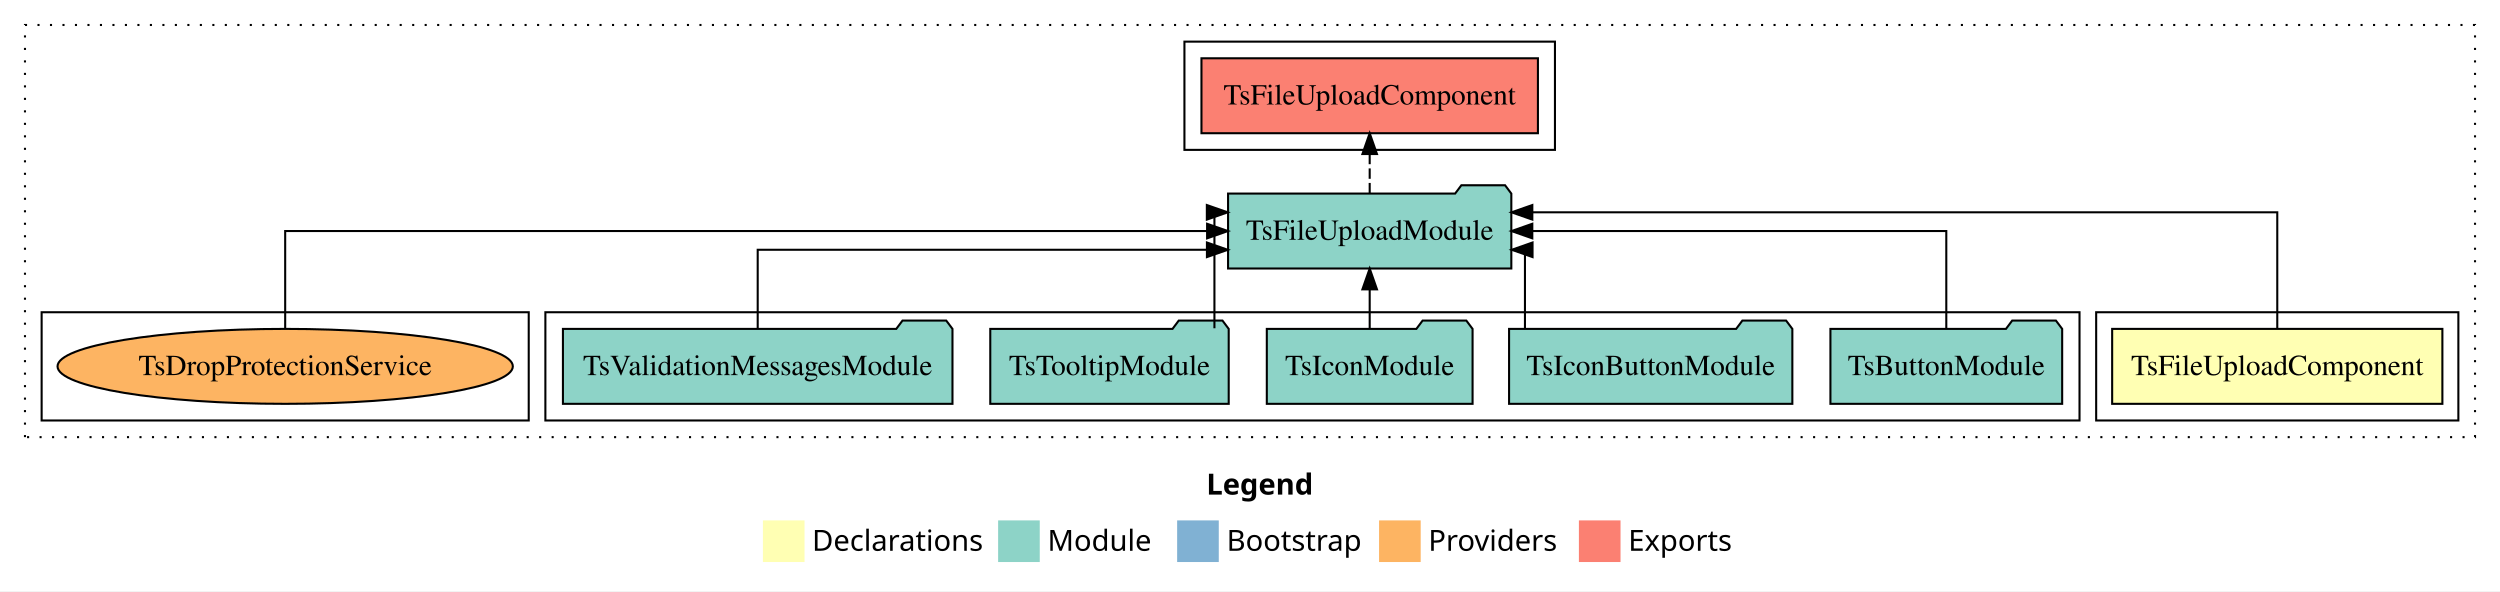
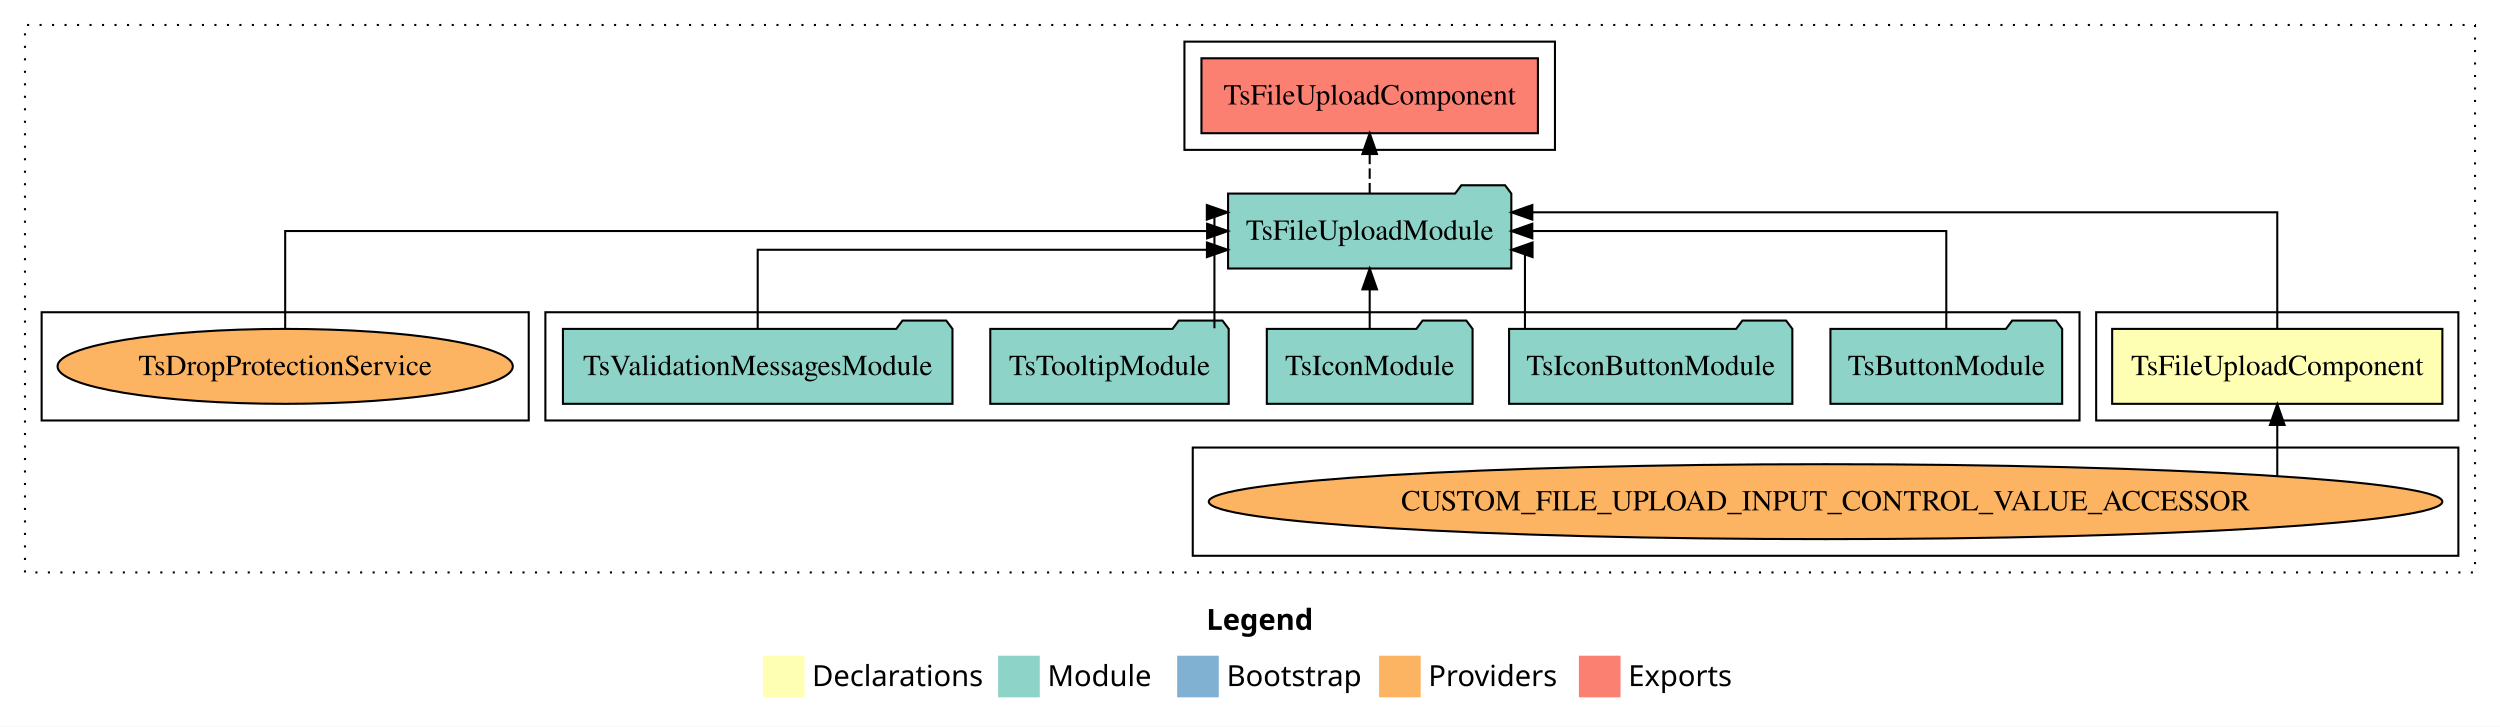
- <svg xmlns="http://www.w3.org/2000/svg" width="1201pt" height="284pt" viewBox="0.00 0.00 1201.00 284.00">
-   <g id="graph0" class="graph" transform="scale(1 1) rotate(0) translate(4 280)">
-     <polygon fill="#ffffff" stroke="transparent" points="-4,4 -4,-280 1197,-280 1197,4 -4,4" />
+ <svg xmlns="http://www.w3.org/2000/svg" width="1201pt" height="349pt" viewBox="0.00 0.00 1201.00 349.00">
+   <g id="graph0" class="graph" transform="scale(1 1) rotate(0) translate(4 345)">
+     <polygon fill="#ffffff" stroke="transparent" points="-4,4 -4,-345 1197,-345 1197,4 -4,4" />
    <text text-anchor="start" x="575.509" y="-42.4" font-family="sans-serif" font-weight="bold" font-size="14.00" fill="#000000">Legend</text>
    <polygon fill="#ffffb3" stroke="transparent" points="362.5,-10 362.5,-30 382.5,-30 382.5,-10 362.5,-10" />
    <text text-anchor="start" x="386.129" y="-15.4" font-family="sans-serif" font-size="14.00" fill="#000000">  Declarations</text>
    <polygon fill="#8dd3c7" stroke="transparent" points="475.5,-10 475.5,-30 495.5,-30 495.5,-10 475.5,-10" />
    <text text-anchor="start" x="499.225" y="-15.4" font-family="sans-serif" font-size="14.00" fill="#000000">  Module</text>
    <polygon fill="#80b1d3" stroke="transparent" points="561.5,-10 561.5,-30 581.5,-30 581.5,-10 561.5,-10" />
    <text text-anchor="start" x="585.281" y="-15.4" font-family="sans-serif" font-size="14.00" fill="#000000">  Bootstrap</text>
    <polygon fill="#fdb462" stroke="transparent" points="658.5,-10 658.5,-30 678.5,-30 678.5,-10 658.5,-10" />
    <text text-anchor="start" x="682.173" y="-15.4" font-family="sans-serif" font-size="14.00" fill="#000000">  Providers</text>
    <polygon fill="#fb8072" stroke="transparent" points="754.5,-10 754.5,-30 774.5,-30 774.5,-10 754.5,-10" />
    <text text-anchor="start" x="778.226" y="-15.4" font-family="sans-serif" font-size="14.00" fill="#000000">  Exports</text>
    <g id="clust1" class="cluster">
-       <polygon fill="none" stroke="#000000" stroke-dasharray="1,5" points="8,-70 8,-268 1185,-268 1185,-70 8,-70" />
+       <polygon fill="none" stroke="#000000" stroke-dasharray="1,5" points="8,-70 8,-333 1185,-333 1185,-70 8,-70" />
    </g>
    <g id="clust2" class="cluster">
-       <polygon fill="none" stroke="#000000" points="1003,-78 1003,-130 1177,-130 1177,-78 1003,-78" />
+       <polygon fill="none" stroke="#000000" points="1003,-143 1003,-195 1177,-195 1177,-143 1003,-143" />
+     </g>
+     <g id="clust3" class="cluster">
+       <polygon fill="none" stroke="#000000" points="569,-78 569,-130 1177,-130 1177,-78 569,-78" />
    </g>
    <g id="clust4" class="cluster">
-       <polygon fill="none" stroke="#000000" points="258,-78 258,-130 995,-130 995,-78 258,-78" />
+       <polygon fill="none" stroke="#000000" points="258,-143 258,-195 995,-195 995,-143 258,-143" />
    </g>
    <g id="clust5" class="cluster">
-       <polygon fill="none" stroke="#000000" points="565,-208 565,-260 743,-260 743,-208 565,-208" />
+       <polygon fill="none" stroke="#000000" points="565,-273 565,-325 743,-325 743,-273 565,-273" />
    </g>
    <g id="clust7" class="cluster">
-       <polygon fill="none" stroke="#000000" points="16,-78 16,-130 250,-130 250,-78 16,-78" />
+       <polygon fill="none" stroke="#000000" points="16,-143 16,-195 250,-195 250,-143 16,-143" />
    </g>
    <g id="node1" class="node">
-       <polygon fill="#ffffb3" stroke="#000000" points="1169.32,-122 1010.68,-122 1010.68,-86 1169.32,-86 1169.32,-122" />
-       <text text-anchor="middle" x="1090" y="-99.8" font-family="Times,serif" font-size="14.00" fill="#000000">TsFileUploadComponent</text>
+       <polygon fill="#ffffb3" stroke="#000000" points="1169.32,-187 1010.68,-187 1010.68,-151 1169.32,-151 1169.32,-187" />
+       <text text-anchor="middle" x="1090" y="-164.8" font-family="Times,serif" font-size="14.00" fill="#000000">TsFileUploadComponent</text>
    </g>
    <g id="node2" class="node">
-       <polygon fill="#8dd3c7" stroke="#000000" points="722.038,-187 719.038,-191 698.038,-191 695.038,-187 585.962,-187 585.962,-151 722.038,-151 722.038,-187" />
-       <text text-anchor="middle" x="654" y="-164.8" font-family="Times,serif" font-size="14.00" fill="#000000">TsFileUploadModule</text>
+       <polygon fill="#8dd3c7" stroke="#000000" points="722.038,-252 719.038,-256 698.038,-256 695.038,-252 585.962,-252 585.962,-216 722.038,-216 722.038,-252" />
+       <text text-anchor="middle" x="654" y="-229.8" font-family="Times,serif" font-size="14.00" fill="#000000">TsFileUploadModule</text>
    </g>
    <g id="edge1" class="edge">
-       <path fill="none" stroke="#000000" d="M1090,-122.292C1090,-144.206 1090,-178 1090,-178 1090,-178 732.125,-178 732.125,-178" />
-       <polygon fill="#000000" stroke="#000000" points="732.125,-174.5 722.125,-178 732.125,-181.5 732.125,-174.5" />
+       <path fill="none" stroke="#000000" d="M1090,-187.292C1090,-209.206 1090,-243 1090,-243 1090,-243 732.125,-243 732.125,-243" />
+       <polygon fill="#000000" stroke="#000000" points="732.125,-239.5 722.125,-243 732.125,-246.5 732.125,-239.5" />
+     </g>
+     <g id="node9" class="node">
+       <polygon fill="#fb8072" stroke="#000000" points="734.82,-317 573.18,-317 573.18,-281 734.82,-281 734.82,-317" />
+       <text text-anchor="middle" x="654" y="-294.8" font-family="Times,serif" font-size="14.00" fill="#000000">TsFileUploadComponent </text>
+     </g>
+     <g id="edge8" class="edge">
+       <path fill="none" stroke="#000000" stroke-dasharray="5,2" d="M654,-252.106C654,-252.106 654,-270.991 654,-270.991" />
+       <polygon fill="#000000" stroke="#000000" points="650.5,-270.991 654,-280.991 657.5,-270.991 650.5,-270.991" />
+     </g>
+     <g id="node3" class="node">
+       <ellipse fill="#fdb462" stroke="#000000" cx="873" cy="-104" rx="296.316" ry="18" />
+       <text text-anchor="middle" x="873" y="-99.8" font-family="Times,serif" font-size="14.00" fill="#000000">CUSTOM_FILE_UPLOAD_INPUT_CONTROL_VALUE_ACCESSOR</text>
+     </g>
+     <g id="edge2" class="edge">
+       <path fill="none" stroke="#000000" d="M1090,-116.533C1090,-116.533 1090,-140.851 1090,-140.851" />
+       <polygon fill="#000000" stroke="#000000" points="1086.5,-140.851 1090,-150.851 1093.5,-140.851 1086.5,-140.851" />
+     </g>
+     <g id="node4" class="node">
+       <polygon fill="#8dd3c7" stroke="#000000" points="986.665,-187 983.665,-191 962.665,-191 959.665,-187 875.335,-187 875.335,-151 986.665,-151 986.665,-187" />
+       <text text-anchor="middle" x="931" y="-164.8" font-family="Times,serif" font-size="14.00" fill="#000000">TsButtonModule</text>
+     </g>
+     <g id="edge3" class="edge">
+       <path fill="none" stroke="#000000" d="M931,-187.106C931,-206.339 931,-234 931,-234 931,-234 732.117,-234 732.117,-234" />
+       <polygon fill="#000000" stroke="#000000" points="732.117,-230.5 722.117,-234 732.117,-237.5 732.117,-230.5" />
+     </g>
+     <g id="node5" class="node">
+       <polygon fill="#8dd3c7" stroke="#000000" points="857.041,-187 854.041,-191 833.041,-191 830.041,-187 720.959,-187 720.959,-151 857.041,-151 857.041,-187" />
+       <text text-anchor="middle" x="789" y="-164.8" font-family="Times,serif" font-size="14.00" fill="#000000">TsIconButtonModule</text>
+     </g>
+     <g id="edge4" class="edge">
+       <path fill="none" stroke="#000000" d="M728.589,-187.027C728.589,-203.398 728.589,-225 728.589,-225 728.589,-225 727.953,-225 727.953,-225" />
+       <polygon fill="#000000" stroke="#000000" points="732.23,-221.5 722.23,-225 732.23,-228.5 732.23,-221.5" />
+     </g>
+     <g id="node6" class="node">
+       <polygon fill="#8dd3c7" stroke="#000000" points="703.423,-187 700.423,-191 679.423,-191 676.423,-187 604.577,-187 604.577,-151 703.423,-151 703.423,-187" />
+       <text text-anchor="middle" x="654" y="-164.8" font-family="Times,serif" font-size="14.00" fill="#000000">TsIconModule</text>
+     </g>
+     <g id="edge5" class="edge">
+       <path fill="none" stroke="#000000" d="M654,-187.106C654,-187.106 654,-205.991 654,-205.991" />
+       <polygon fill="#000000" stroke="#000000" points="650.5,-205.991 654,-215.991 657.5,-205.991 650.5,-205.991" />
+     </g>
+     <g id="node7" class="node">
+       <polygon fill="#8dd3c7" stroke="#000000" points="586.272,-187 583.272,-191 562.272,-191 559.272,-187 471.728,-187 471.728,-151 586.272,-151 586.272,-187" />
+       <text text-anchor="middle" x="529" y="-164.8" font-family="Times,serif" font-size="14.00" fill="#000000">TsTooltipModule</text>
+     </g>
+     <g id="edge6" class="edge">
+       <path fill="none" stroke="#000000" d="M579.411,-187.292C579.411,-209.206 579.411,-243 579.411,-243 579.411,-243 580.047,-243 580.047,-243" />
+       <polygon fill="#000000" stroke="#000000" points="575.77,-246.5 585.77,-243 575.77,-239.5 575.77,-246.5" />
    </g>
    <g id="node8" class="node">
-       <polygon fill="#fb8072" stroke="#000000" points="734.82,-252 573.18,-252 573.18,-216 734.82,-216 734.82,-252" />
-       <text text-anchor="middle" x="654" y="-229.8" font-family="Times,serif" font-size="14.00" fill="#000000">TsFileUploadComponent </text>
+       <polygon fill="#8dd3c7" stroke="#000000" points="453.567,-187 450.567,-191 429.567,-191 426.567,-187 266.433,-187 266.433,-151 453.567,-151 453.567,-187" />
+       <text text-anchor="middle" x="360" y="-164.8" font-family="Times,serif" font-size="14.00" fill="#000000">TsValidationMessagesModule</text>
    </g>
    <g id="edge7" class="edge">
-       <path fill="none" stroke="#000000" stroke-dasharray="5,2" d="M654,-187.106C654,-187.106 654,-205.991 654,-205.991" />
-       <polygon fill="#000000" stroke="#000000" points="650.5,-205.991 654,-215.991 657.5,-205.991 650.5,-205.991" />
+       <path fill="none" stroke="#000000" d="M360,-187.027C360,-203.398 360,-225 360,-225 360,-225 575.812,-225 575.812,-225" />
+       <polygon fill="#000000" stroke="#000000" points="575.812,-228.5 585.812,-225 575.812,-221.5 575.812,-228.5" />
    </g>
-     <g id="node3" class="node">
-       <polygon fill="#8dd3c7" stroke="#000000" points="986.665,-122 983.665,-126 962.665,-126 959.665,-122 875.335,-122 875.335,-86 986.665,-86 986.665,-122" />
-       <text text-anchor="middle" x="931" y="-99.8" font-family="Times,serif" font-size="14.00" fill="#000000">TsButtonModule</text>
+     <g id="node10" class="node">
+       <ellipse fill="#fdb462" stroke="#000000" cx="133" cy="-169" rx="109.366" ry="18" />
+       <text text-anchor="middle" x="133" y="-164.8" font-family="Times,serif" font-size="14.00" fill="#000000">TsDropProtectionService</text>
    </g>
-     <g id="edge2" class="edge">
-       <path fill="none" stroke="#000000" d="M931,-122.106C931,-141.339 931,-169 931,-169 931,-169 732.117,-169 732.117,-169" />
-       <polygon fill="#000000" stroke="#000000" points="732.117,-165.5 722.117,-169 732.117,-172.5 732.117,-165.5" />
-     </g>
-     <g id="node4" class="node">
-       <polygon fill="#8dd3c7" stroke="#000000" points="857.041,-122 854.041,-126 833.041,-126 830.041,-122 720.959,-122 720.959,-86 857.041,-86 857.041,-122" />
-       <text text-anchor="middle" x="789" y="-99.8" font-family="Times,serif" font-size="14.00" fill="#000000">TsIconButtonModule</text>
-     </g>
-     <g id="edge3" class="edge">
-       <path fill="none" stroke="#000000" d="M728.589,-122.027C728.589,-138.398 728.589,-160 728.589,-160 728.589,-160 727.953,-160 727.953,-160" />
-       <polygon fill="#000000" stroke="#000000" points="732.23,-156.5 722.23,-160 732.23,-163.5 732.23,-156.5" />
-     </g>
-     <g id="node5" class="node">
-       <polygon fill="#8dd3c7" stroke="#000000" points="703.423,-122 700.423,-126 679.423,-126 676.423,-122 604.577,-122 604.577,-86 703.423,-86 703.423,-122" />
-       <text text-anchor="middle" x="654" y="-99.8" font-family="Times,serif" font-size="14.00" fill="#000000">TsIconModule</text>
-     </g>
-     <g id="edge4" class="edge">
-       <path fill="none" stroke="#000000" d="M654,-122.106C654,-122.106 654,-140.991 654,-140.991" />
-       <polygon fill="#000000" stroke="#000000" points="650.5,-140.991 654,-150.991 657.5,-140.991 650.5,-140.991" />
-     </g>
-     <g id="node6" class="node">
-       <polygon fill="#8dd3c7" stroke="#000000" points="586.272,-122 583.272,-126 562.272,-126 559.272,-122 471.728,-122 471.728,-86 586.272,-86 586.272,-122" />
-       <text text-anchor="middle" x="529" y="-99.8" font-family="Times,serif" font-size="14.00" fill="#000000">TsTooltipModule</text>
-     </g>
-     <g id="edge5" class="edge">
-       <path fill="none" stroke="#000000" d="M579.411,-122.292C579.411,-144.206 579.411,-178 579.411,-178 579.411,-178 580.047,-178 580.047,-178" />
-       <polygon fill="#000000" stroke="#000000" points="575.77,-181.5 585.77,-178 575.77,-174.5 575.77,-181.5" />
-     </g>
-     <g id="node7" class="node">
-       <polygon fill="#8dd3c7" stroke="#000000" points="453.567,-122 450.567,-126 429.567,-126 426.567,-122 266.433,-122 266.433,-86 453.567,-86 453.567,-122" />
-       <text text-anchor="middle" x="360" y="-99.8" font-family="Times,serif" font-size="14.00" fill="#000000">TsValidationMessagesModule</text>
-     </g>
-     <g id="edge6" class="edge">
-       <path fill="none" stroke="#000000" d="M360,-122.027C360,-138.398 360,-160 360,-160 360,-160 575.812,-160 575.812,-160" />
-       <polygon fill="#000000" stroke="#000000" points="575.812,-163.5 585.812,-160 575.812,-156.5 575.812,-163.5" />
-     </g>
-     <g id="node9" class="node">
-       <ellipse fill="#fdb462" stroke="#000000" cx="133" cy="-104" rx="109.366" ry="18" />
-       <text text-anchor="middle" x="133" y="-99.8" font-family="Times,serif" font-size="14.00" fill="#000000">TsDropProtectionService</text>
-     </g>
-     <g id="edge8" class="edge">
-       <path fill="none" stroke="#000000" d="M133,-122.106C133,-141.339 133,-169 133,-169 133,-169 575.888,-169 575.888,-169" />
-       <polygon fill="#000000" stroke="#000000" points="575.888,-172.5 585.888,-169 575.888,-165.5 575.888,-172.5" />
+     <g id="edge9" class="edge">
+       <path fill="none" stroke="#000000" d="M133,-187.106C133,-206.339 133,-234 133,-234 133,-234 575.888,-234 575.888,-234" />
+       <polygon fill="#000000" stroke="#000000" points="575.888,-237.5 585.888,-234 575.888,-230.5 575.888,-237.5" />
    </g>
  </g>
</svg>
